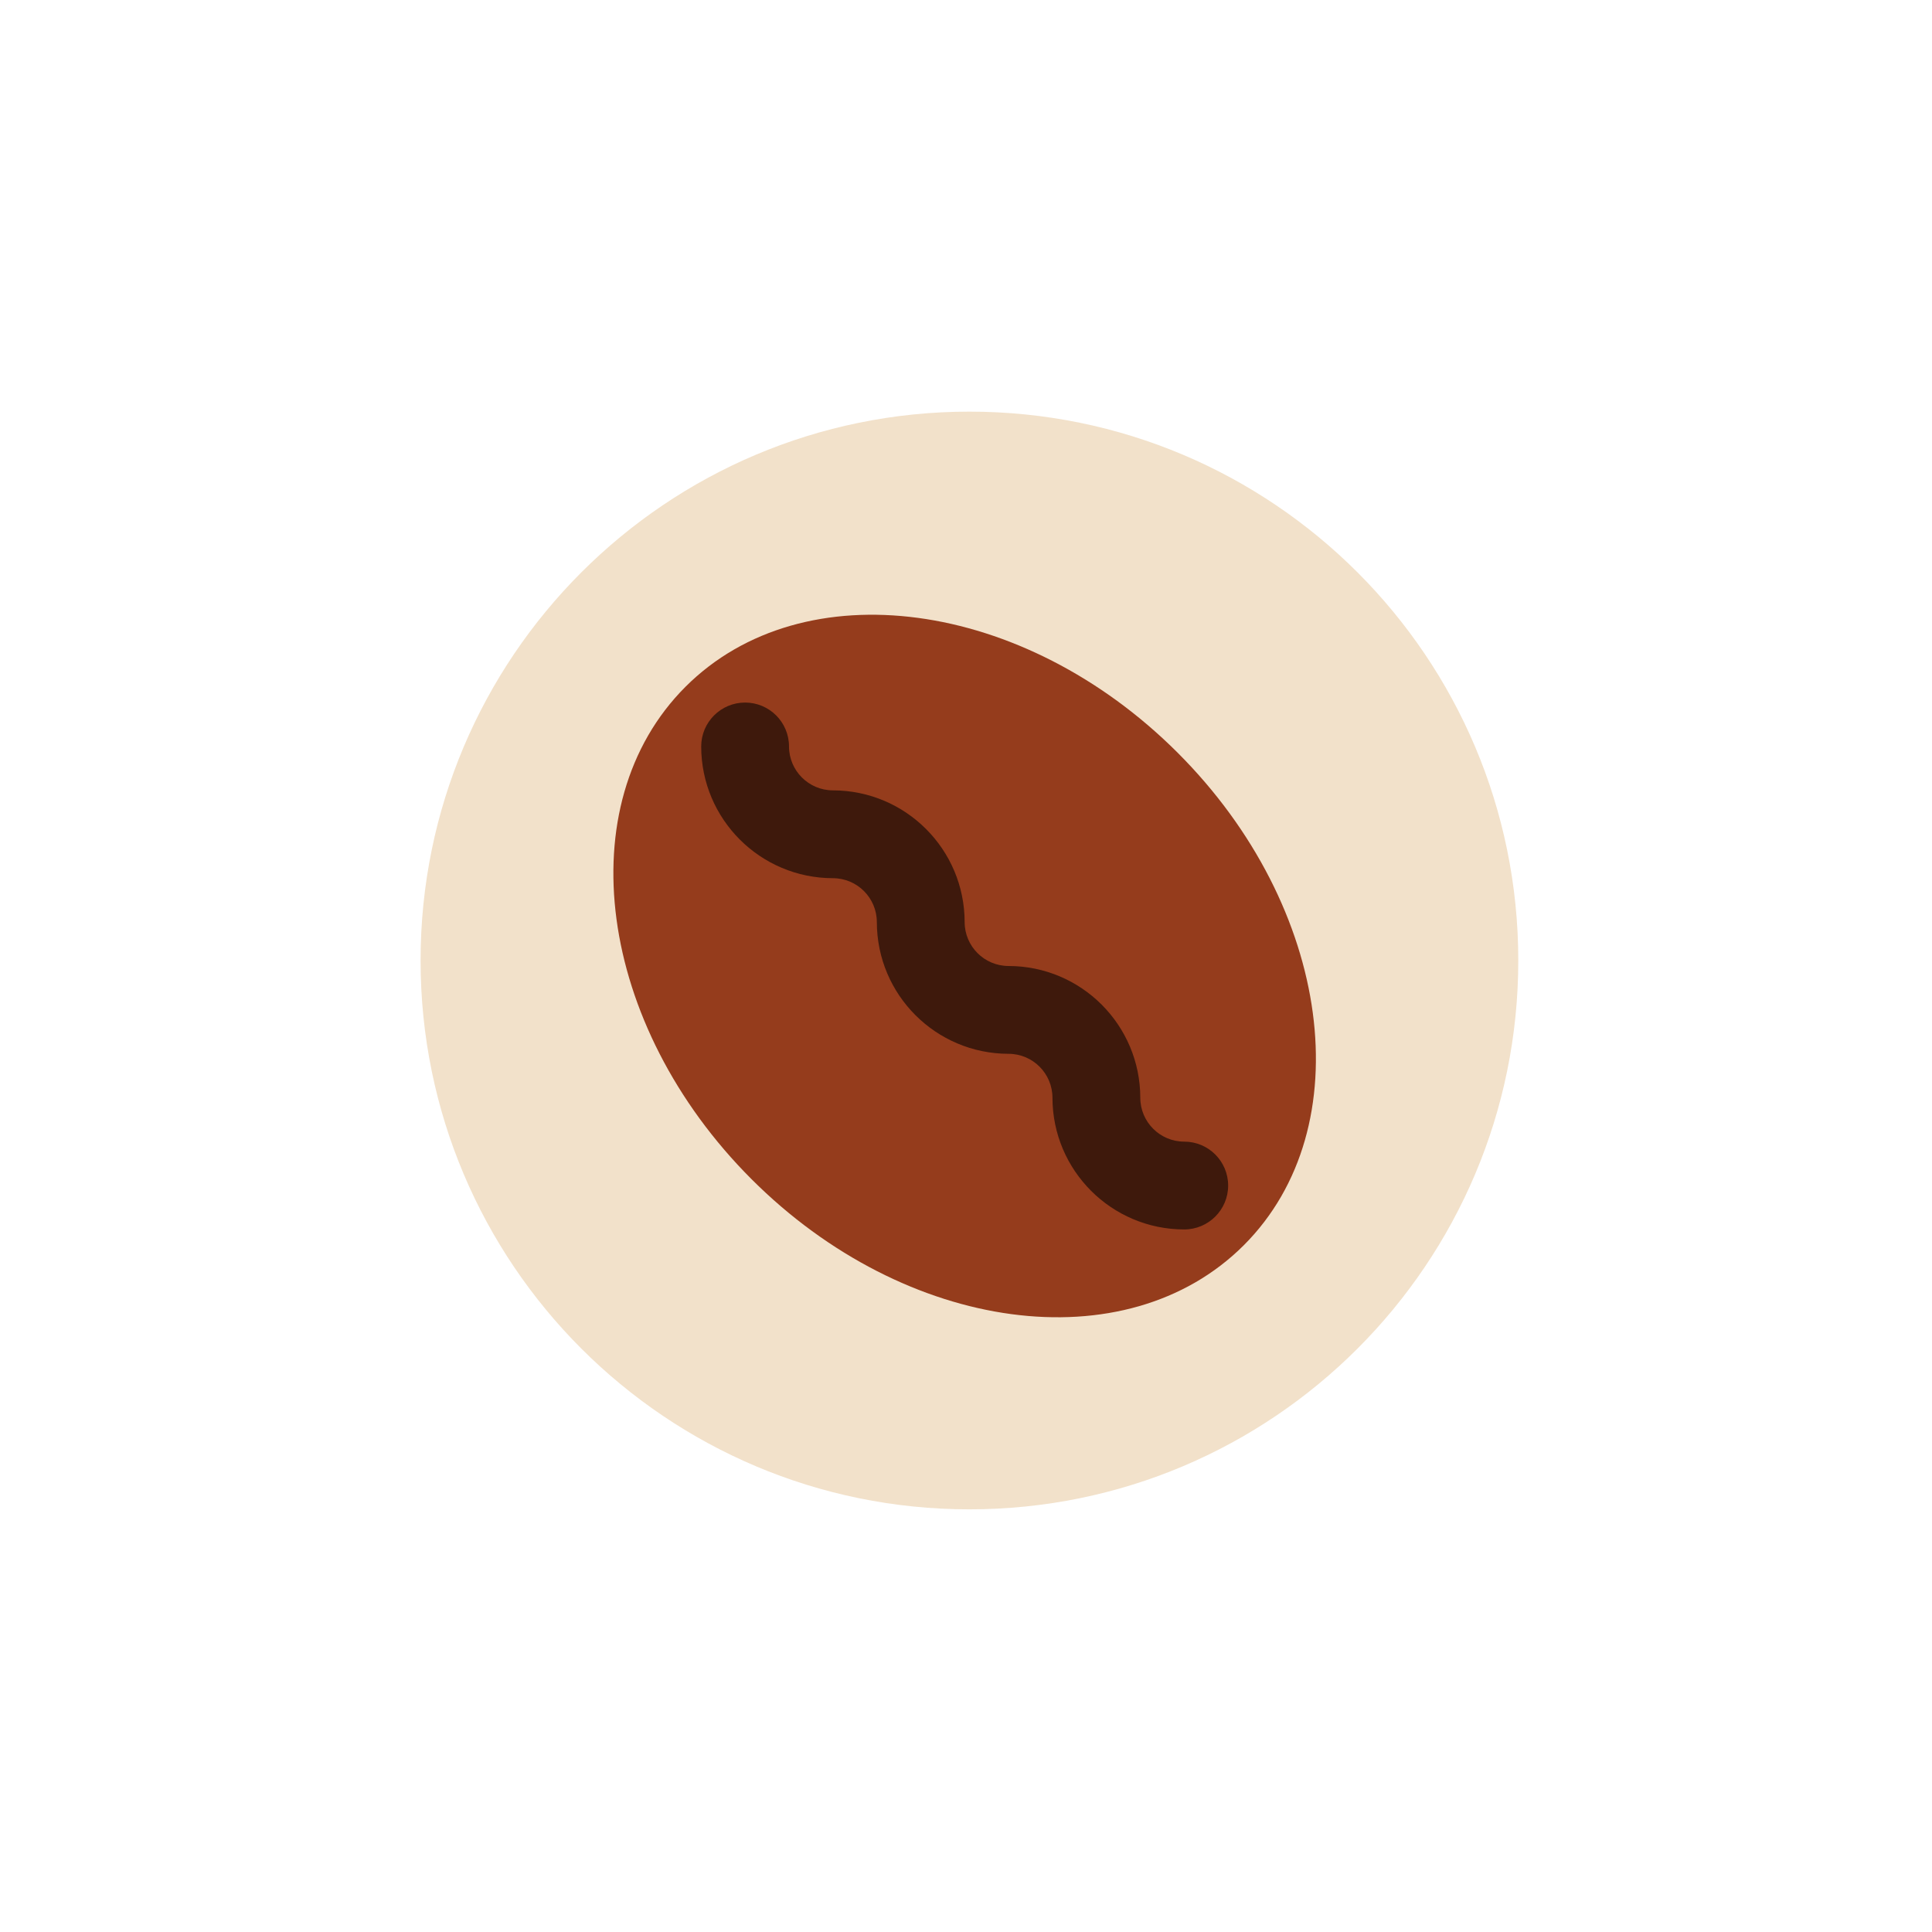
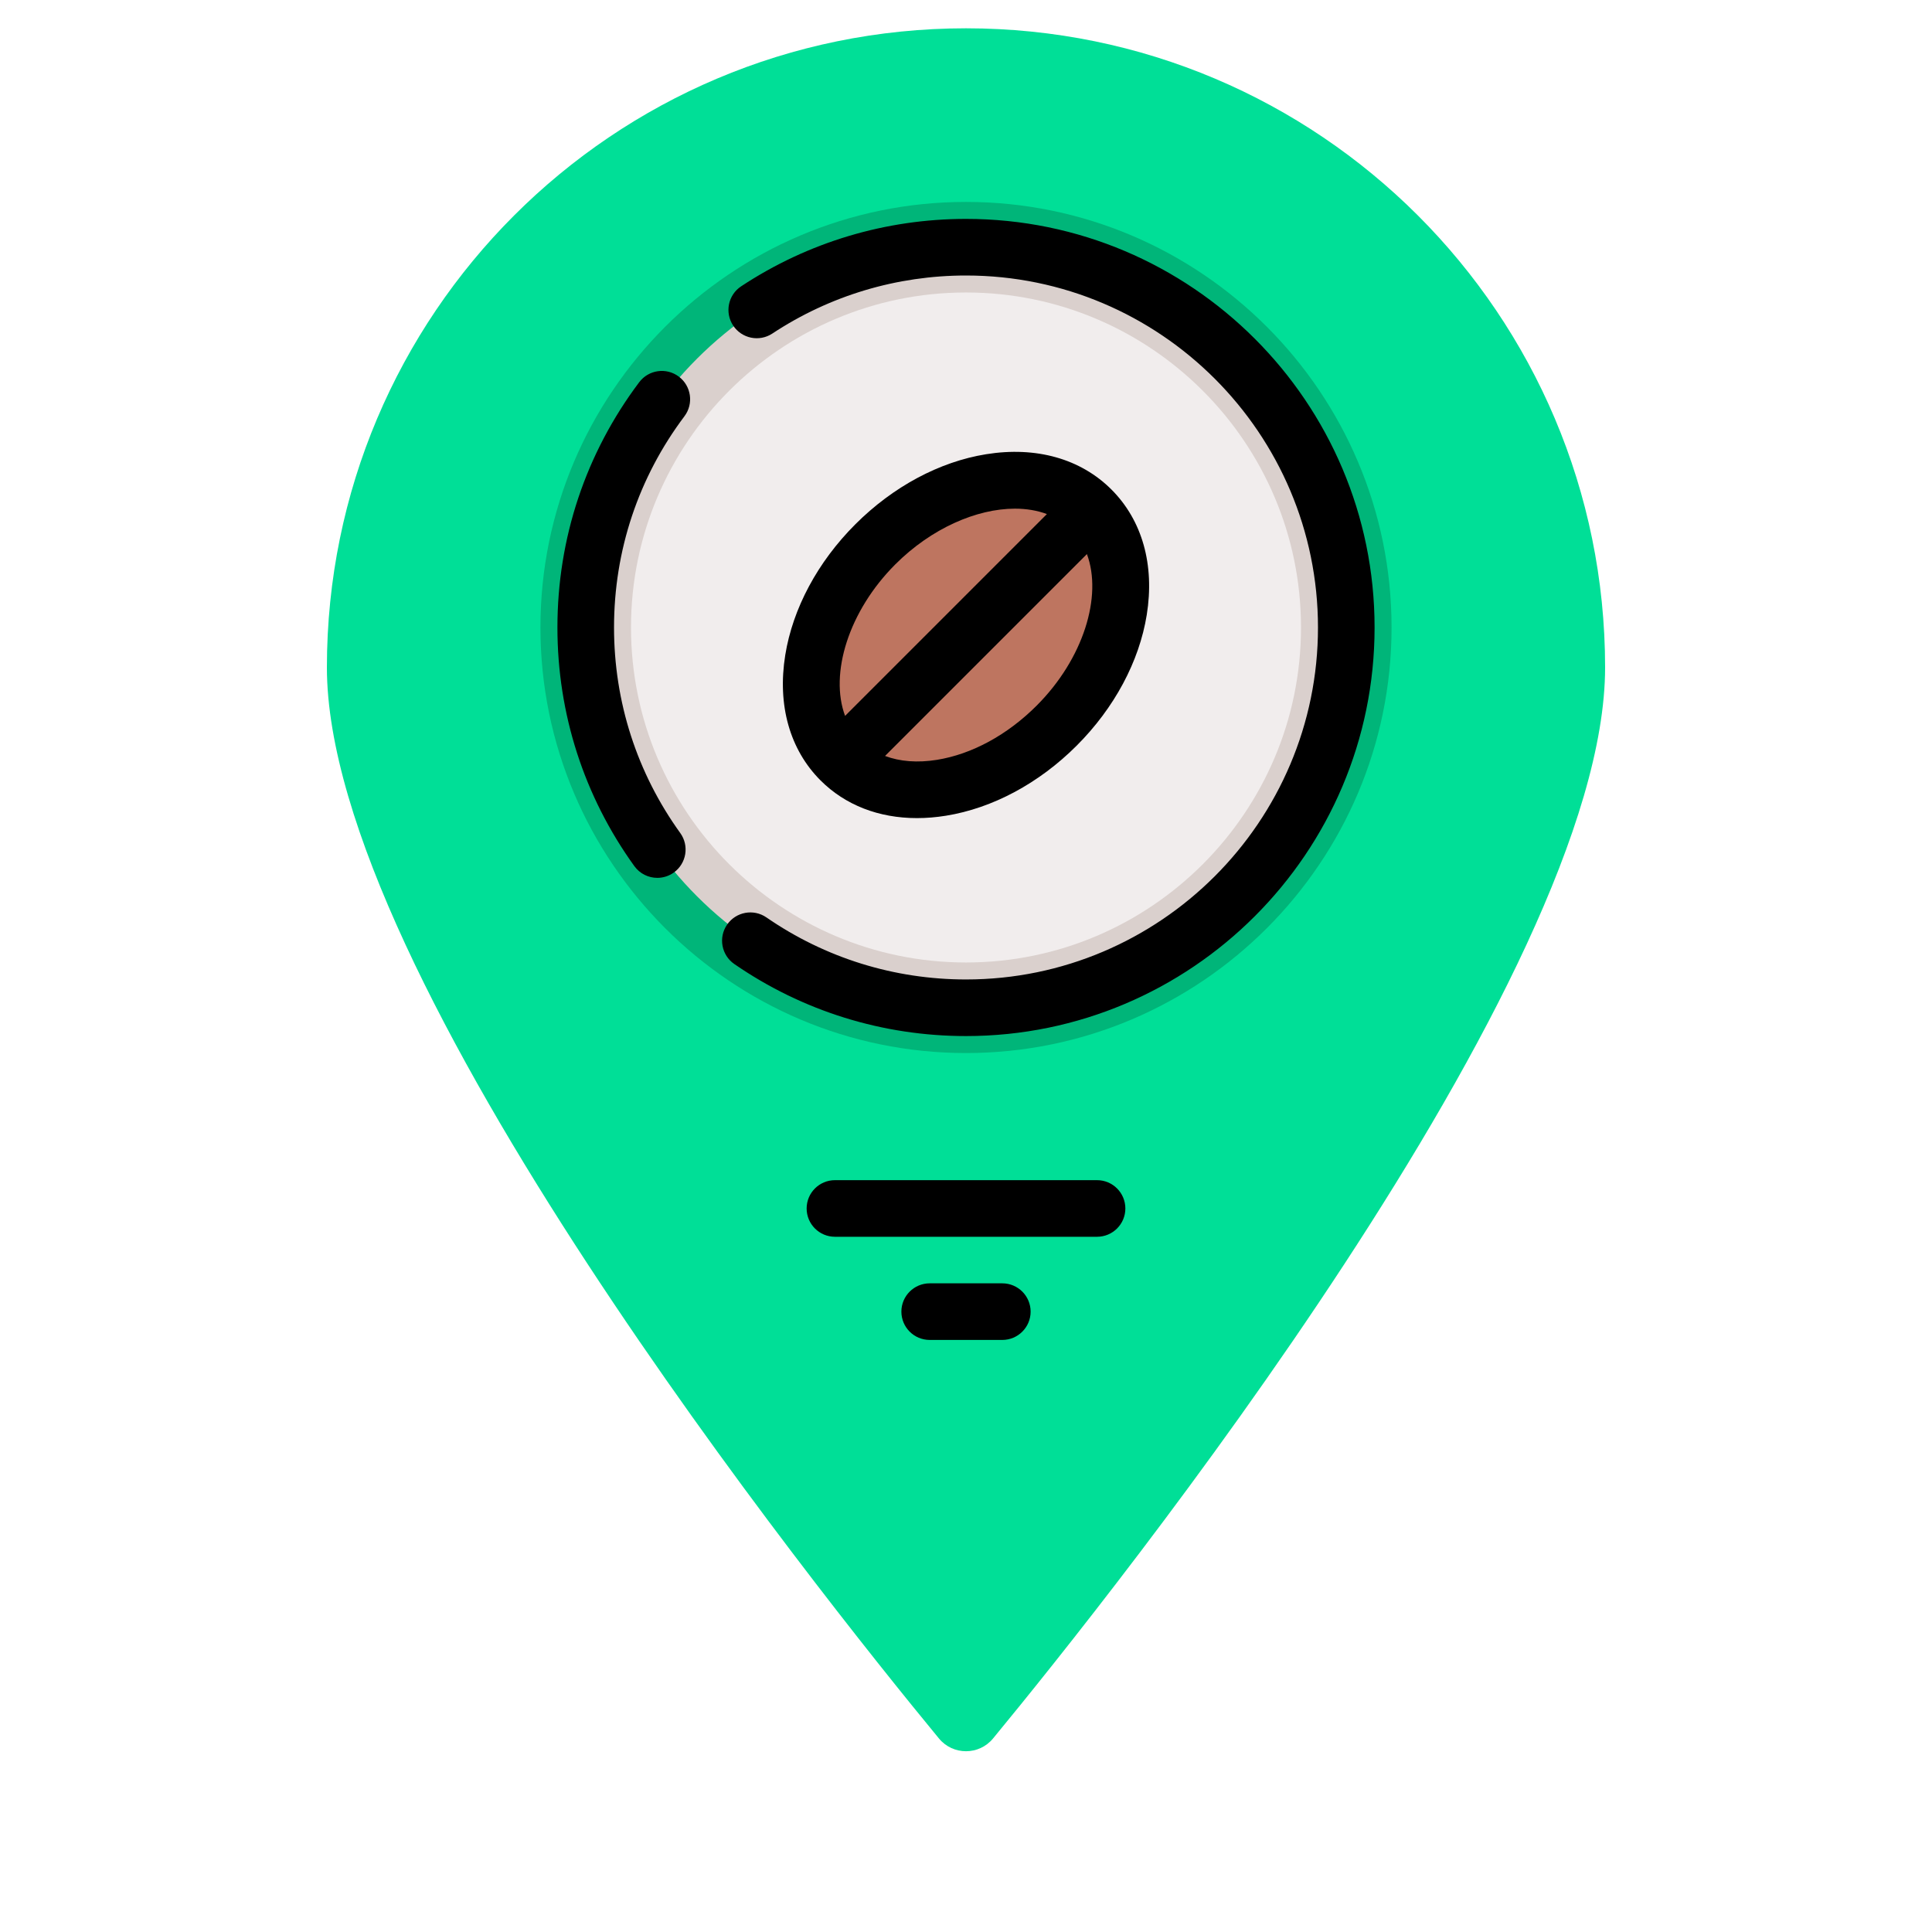
- <svg xmlns="http://www.w3.org/2000/svg" height="469pt" viewBox="-42 0 469 469.344" width="469pt">
-   <circle cx="145pt" cy="175pt" r="100pt" fill="#f2e1ca" />
-   <path d="m243.949 182.891c-37.457-37.457-91.004-44.637-119.602-16.043-28.594 28.598-21.414 82.145 16.043 119.602 37.461 37.461 91.008 44.641 119.605 16.047 28.594-28.598 21.414-82.145-16.047-119.605zm0 0" fill="#953c1c" />
-   <path d="m245.504 298.672c-17.664-.02-31.98-14.336-32-32-.008-5.887-4.777-10.66-10.664-10.668-17.668-.02-31.98-14.332-32-32-.008-5.887-4.781-10.656-10.668-10.664-17.664-.02-31.98-14.336-32-32 0-5.891 4.777-10.668 10.668-10.668s10.664 4.777 10.664 10.668c.008 5.887 4.781 10.656 10.668 10.664 17.664.02 31.98 14.336 32 32 .008 5.891 4.777 10.66 10.668 10.668 17.664.02 31.98 14.336 32 32 .008 5.887 4.777 10.66 10.664 10.668 5.895-.008 10.68 4.77 10.68 10.664 0 5.895-4.785 10.672-10.68 10.668zm0 0" fill="#3e190c" />
+ <svg xmlns="http://www.w3.org/2000/svg" version="1.1" id="Layer_1" x="0px" y="0px" viewBox="0 0 512 512" style="enable-background:new 0 0 512 512;" xml:space="preserve" width="512" height="512">
+   <g id="XMLID_857_">
+     <path id="XMLID_860_" style="fill:#00DF97;" d="M425.369,176.869c0,81.941-129.971,244.733-162.203,283.845   c-3.715,4.508-10.618,4.508-14.333,0C216.602,421.602,86.631,258.81,86.631,176.869C86.631,83.329,162.46,7.5,256,7.5   S425.369,83.329,425.369,176.869z" />
+     <path id="XMLID_1420_" style="fill:#00B579;" d="M256,279.067c-62.186,0-112.778-50.592-112.778-112.778S193.814,53.511,256,53.511   s112.778,50.592,112.778,112.778S318.186,279.067,256,279.067z" />
+     <circle id="XMLID_1419_" style="fill:#DAD0CD;" cx="256" cy="166.289" r="100.778" />
+     <path id="XMLID_1418_" style="fill:#F1EDED;" d="M256,255.067c-48.953,0-88.778-39.826-88.778-88.778   c0-48.952,39.826-88.778,88.778-88.778s88.778,39.826,88.778,88.778C344.778,215.242,304.953,255.067,256,255.067z" />
+     <ellipse id="XMLID_1417_" transform="matrix(-0.7071 -0.7071 0.7071 -0.7071 318.0304 468.284)" style="fill:#BE7560;" cx="256" cy="168.276" rx="33.978" ry="47.011" />
+     <g id="XMLID_861_">
+       <path id="XMLID_865_" d="M364.278,166.289c0-59.705-48.573-108.278-108.278-108.278c-21.28,0-41.885,6.178-59.586,17.865    c-3.457,2.282-4.409,6.935-2.126,10.391c2.282,3.458,6.934,4.408,10.391,2.126C219.92,78.33,237.667,73.011,256,73.011    c51.434,0,93.278,41.845,93.278,93.278S307.434,259.567,256,259.567c-19.005,0-37.293-5.684-52.886-16.438    c-3.41-2.354-8.081-1.495-10.432,1.916c-2.352,3.41-1.494,8.08,1.917,10.432c18.108,12.489,39.341,19.09,61.402,19.09    C315.705,274.567,364.278,225.994,364.278,166.289z" />
+       <path id="XMLID_866_" d="M179.896,99.805c-3.311-2.488-8.013-1.822-10.501,1.49c-14.178,18.864-21.672,41.339-21.672,64.994    c0,22.866,7.048,44.733,20.382,63.236c1.466,2.034,3.761,3.116,6.091,3.116c1.519,0,3.052-0.46,4.378-1.416    c3.36-2.421,4.122-7.109,1.7-10.469c-11.482-15.934-17.551-34.768-17.551-54.467c0-20.378,6.454-39.737,18.664-55.982    C183.874,106.996,183.207,102.294,179.896,99.805z" />
+       <path id="XMLID_867_" d="M250.675,216.175c12.361-1.989,24.668-8.584,34.654-18.57s16.581-22.293,18.57-34.655    c2.133-13.257-1.189-25.055-9.354-33.22c-8.166-8.166-19.964-11.489-33.22-9.354c-12.361,1.989-24.669,8.584-34.654,18.57    c-9.986,9.986-16.581,22.293-18.57,34.654c-2.133,13.257,1.189,25.055,9.354,33.22c6.551,6.551,15.439,9.985,25.545,9.985    C245.49,216.806,248.054,216.597,250.675,216.175z M274.723,186.999c-7.773,7.772-17.16,12.875-26.431,14.367    c-5.132,0.827-9.814,0.454-13.747-1.029l53.5-53.5C292.199,158.007,287.131,174.59,274.723,186.999z M237.277,149.553    c9.548-9.548,21.571-14.754,31.695-14.754c3.033,0,5.892,0.474,8.467,1.432l-53.484,53.484    C219.801,178.544,224.869,161.961,237.277,149.553z" />
+       <path id="XMLID_871_" d="M246.375,340.097c-4.142,0-7.5,3.358-7.5,7.5s3.358,7.5,7.5,7.5h19.251c4.142,0,7.5-3.358,7.5-7.5    s-3.358-7.5-7.5-7.5H246.375z" />
+       <path id="XMLID_872_" d="M298.232,320.257c0-4.142-3.358-7.5-7.5-7.5h-69.464c-4.142,0-7.5,3.358-7.5,7.5s3.358,7.5,7.5,7.5    h69.464C294.874,327.757,298.232,324.399,298.232,320.257z" />
+     </g>
+   </g>
</svg>
